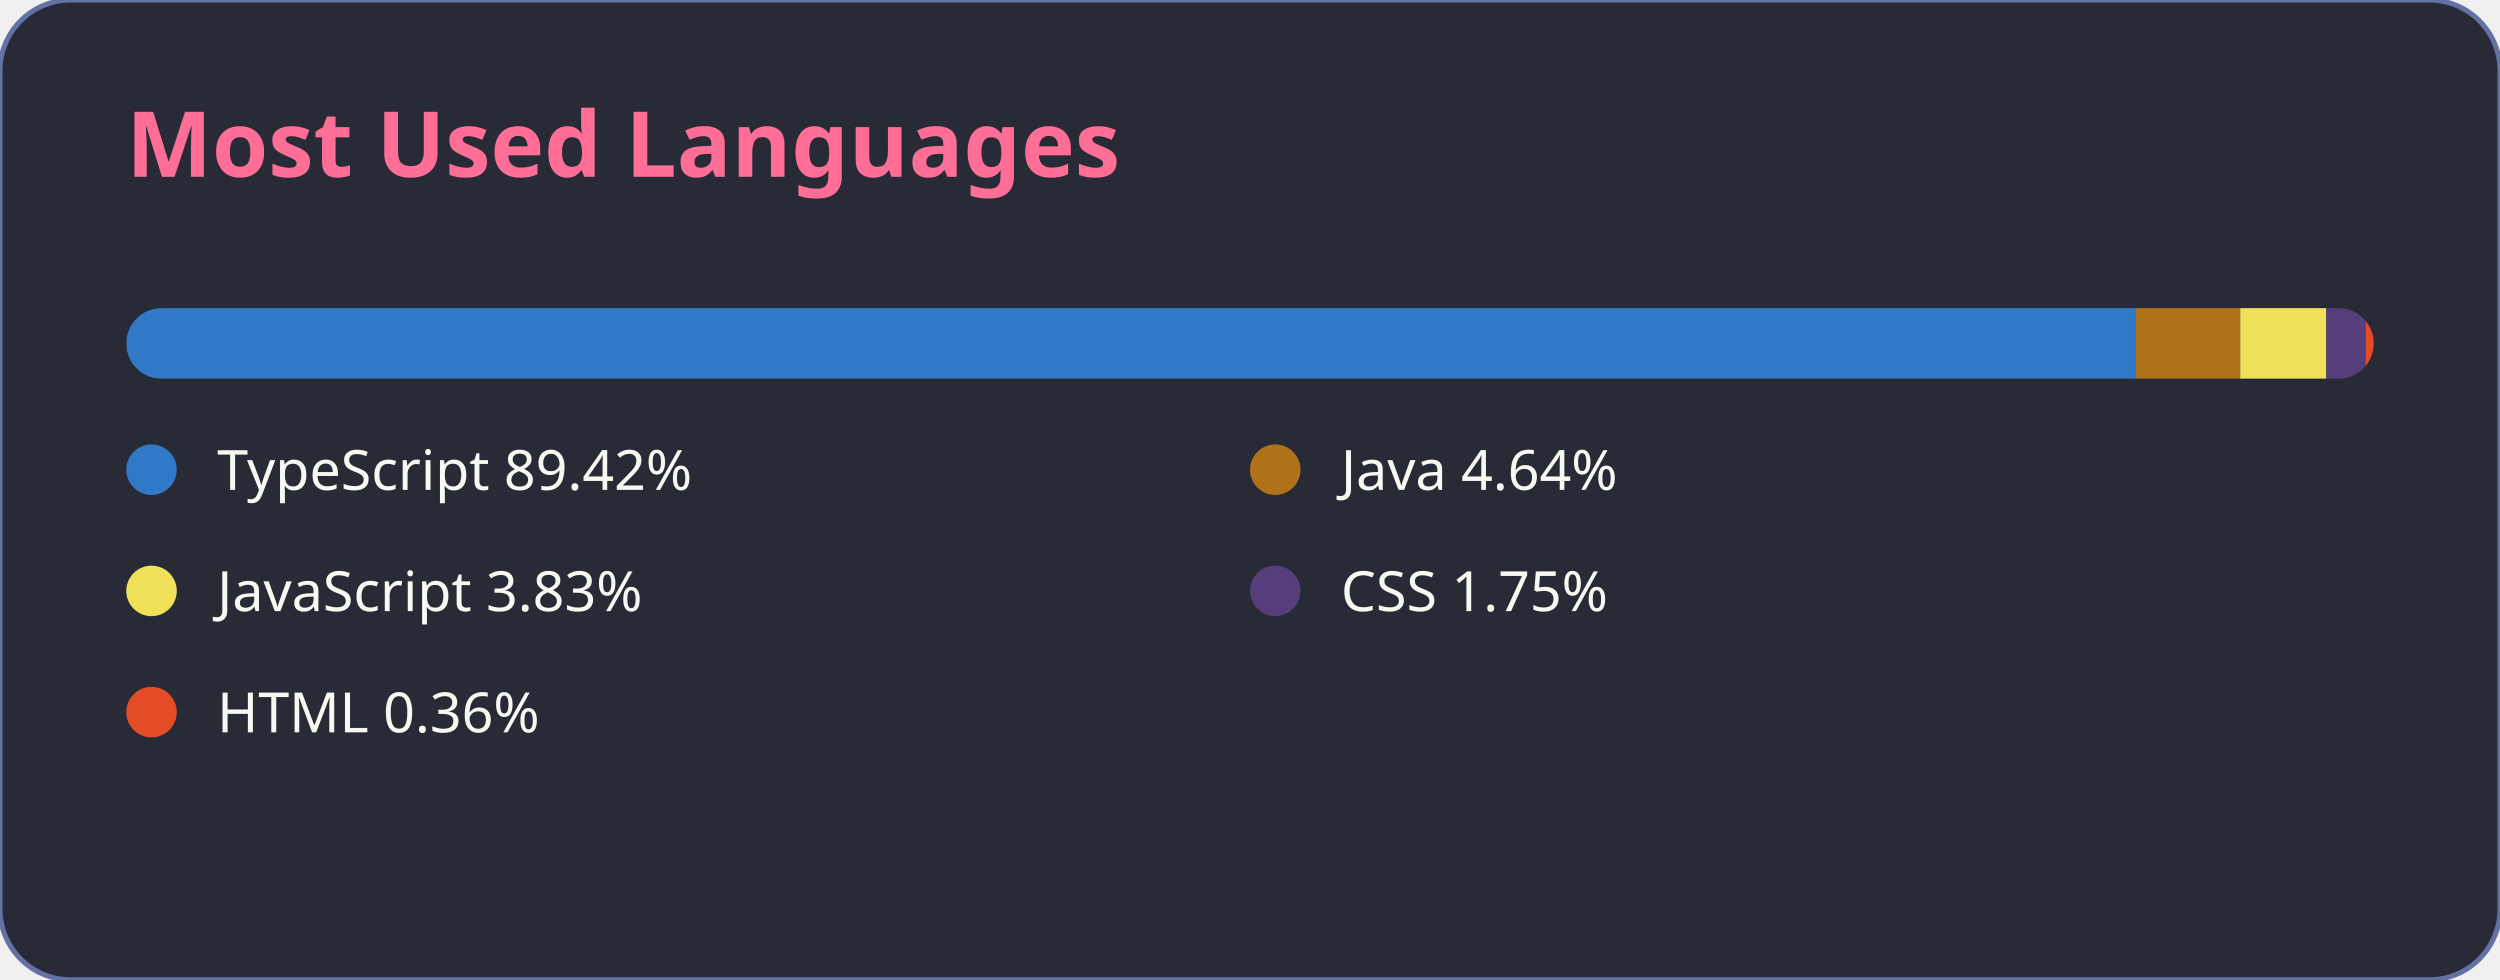
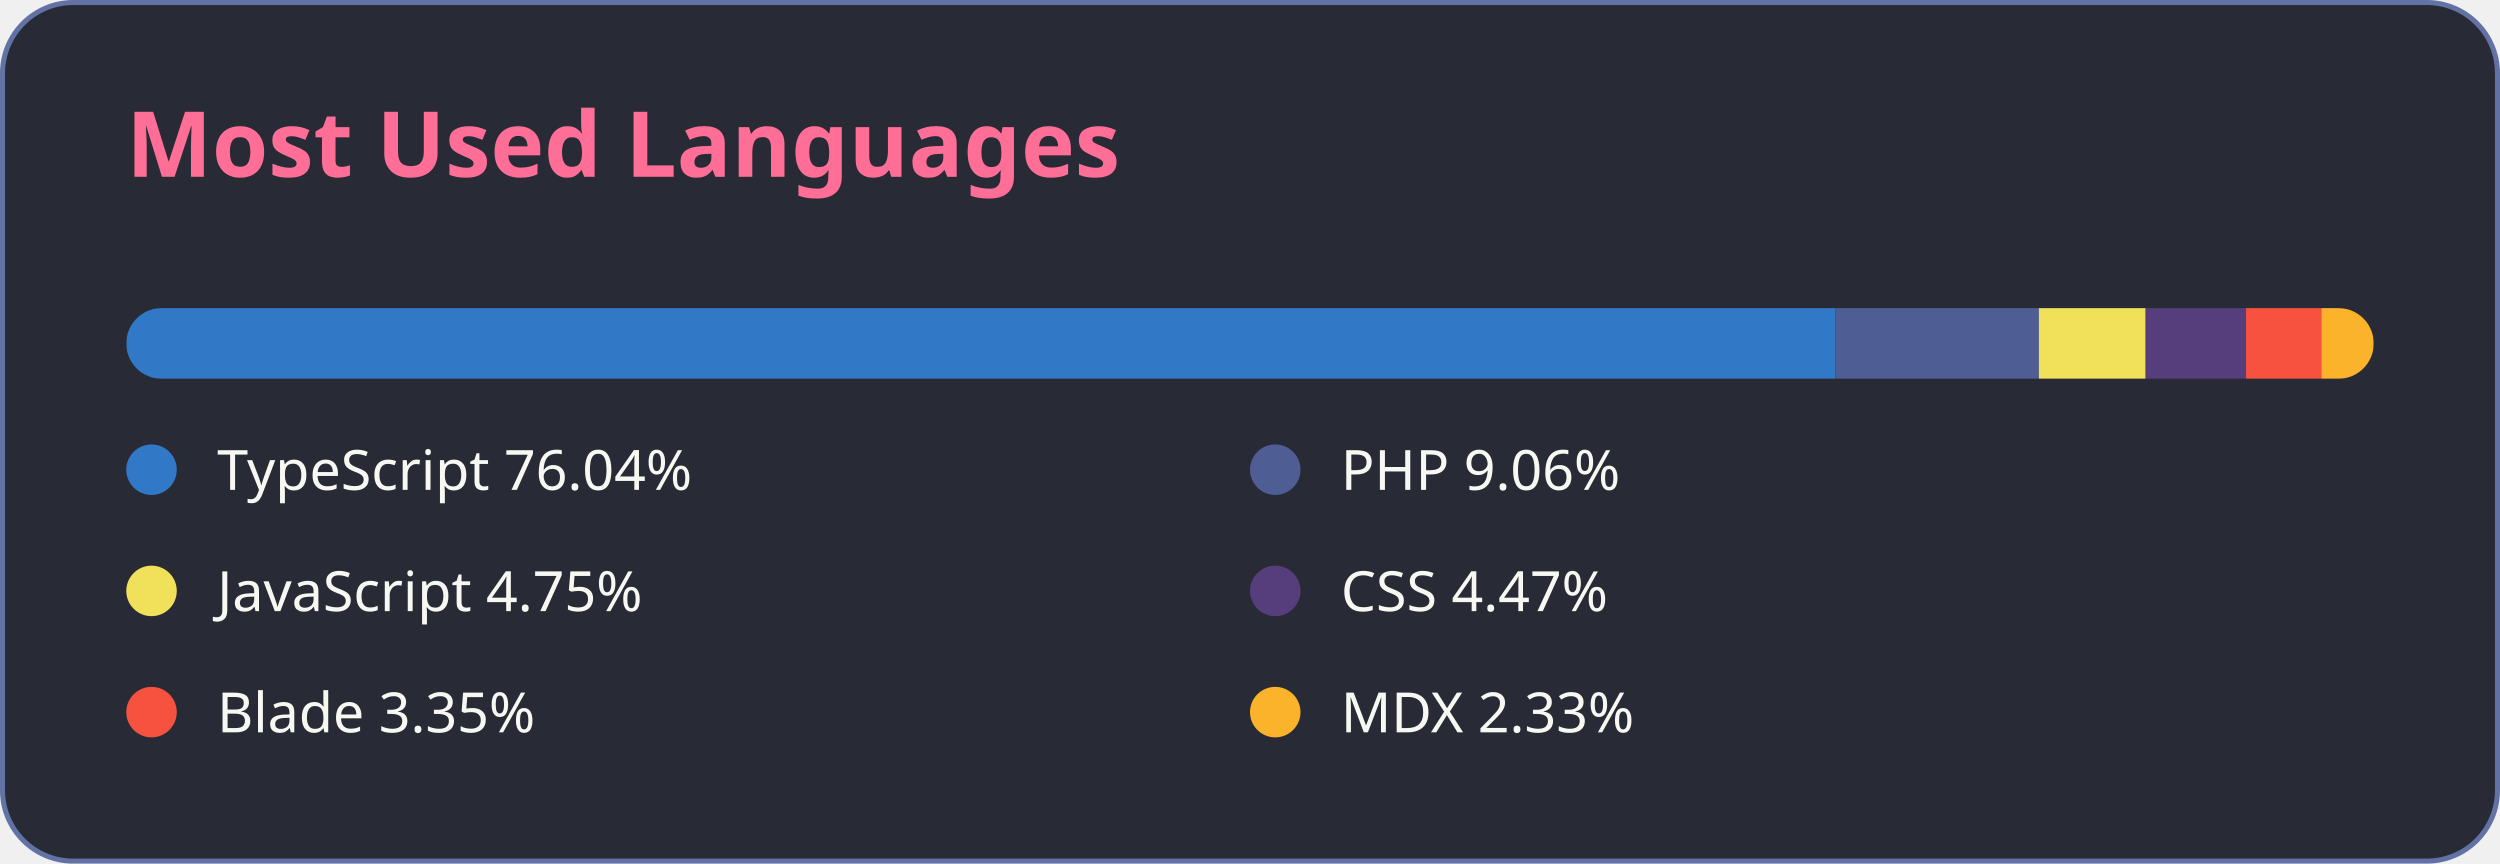
- <svg xmlns="http://www.w3.org/2000/svg" width="495" height="194" viewBox="0 0 495 194" fill="none">
+ <svg xmlns="http://www.w3.org/2000/svg" width="495" height="171" viewBox="0 0 495 171" fill="none">
  <style>
    .header {
      font: 600 18px 'Segoe UI', Ubuntu, "Helvetica Neue", Sans-Serif;
      fill: #ff6e96;
    }
    .lang-name {
      font: 400 11px 'Segoe UI', Ubuntu, "Helvetica Neue", Sans-Serif;
      fill: #f8f8f2;
    }
  </style>
-   <rect x="0" y="0" rx="14" width="495" height="194" fill="#282a36" stroke="#6272a4" stroke-width="1" />
+   <rect x="0.5" y="0.5" rx="14" width="494" height="170" fill="#282a36" stroke="#6272a4" stroke-opacity="1" stroke-width="1" />
  <text data-testid="card-title" x="25" y="35" class="header">Most Used Languages</text>
  <mask id="barMask">
    <rect x="25" y="61" width="445" height="14" rx="7" ry="7" fill="white" />
  </mask>
  <g mask="url(#barMask)">
-     <rect x="25" y="61" width="397.914" height="14" fill="#3178c6" />
-     <rect x="422.914" y="61" width="20.65" height="14" fill="#b07219" />
-     <rect x="443.564" y="61" width="17.045" height="14" fill="#f1e05a" />
-     <rect x="460.61" y="61" width="7.788" height="14" fill="#563d7c" />
-     <rect x="468.398" y="61" width="3" height="14" fill="#e34c26" />
+     <rect x="25" y="61" width="338.396" height="14" fill="#3178c6" />
+     <rect x="363.396" y="61" width="40.303" height="14" fill="#4F5D95" />
+     <rect x="403.7" y="61" width="21.14" height="14" fill="#f1e05a" />
+     <rect x="424.839" y="61" width="19.875" height="14" fill="#563d7c" />
+     <rect x="444.715" y="61" width="14.9" height="14" fill="#f7523f" />
+     <rect x="459.615" y="61" width="10.385" height="14" fill="#fcb32c" />
  </g>
  <circle cx="30" cy="93" r="5" fill="#3178c6" />
-   <text data-testid="lang-name" x="43" y="97" class="lang-name">TypeScript 89.42%</text>
-   <circle cx="252.5" cy="93" r="5" fill="#b07219" />
-   <text data-testid="lang-name" x="265.5" y="97" class="lang-name">Java 4.64%</text>
+   <text data-testid="lang-name" x="43" y="97" class="lang-name">TypeScript 76.04%</text>
+   <circle cx="252.5" cy="93" r="5" fill="#4F5D95" />
+   <text data-testid="lang-name" x="265.5" y="97" class="lang-name">PHP 9.06%</text>
  <circle cx="30" cy="117" r="5" fill="#f1e05a" />
-   <text data-testid="lang-name" x="43" y="121" class="lang-name">JavaScript 3.83%</text>
+   <text data-testid="lang-name" x="43" y="121" class="lang-name">JavaScript 4.75%</text>
  <circle cx="252.5" cy="117" r="5" fill="#563d7c" />
-   <text data-testid="lang-name" x="265.5" y="121" class="lang-name">CSS 1.75%</text>
-   <circle cx="30" cy="141" r="5" fill="#e34c26" />
-   <text data-testid="lang-name" x="43" y="145" class="lang-name">HTML 0.36%</text>
+   <text data-testid="lang-name" x="265.5" y="121" class="lang-name">CSS 4.47%</text>
+   <circle cx="30" cy="141" r="5" fill="#f7523f" />
+   <text data-testid="lang-name" x="43" y="145" class="lang-name">Blade 3.35%</text>
+   <circle cx="252.5" cy="141" r="5" fill="#fcb32c" />
+   <text data-testid="lang-name" x="265.5" y="145" class="lang-name">MDX 2.33%</text>
</svg>
